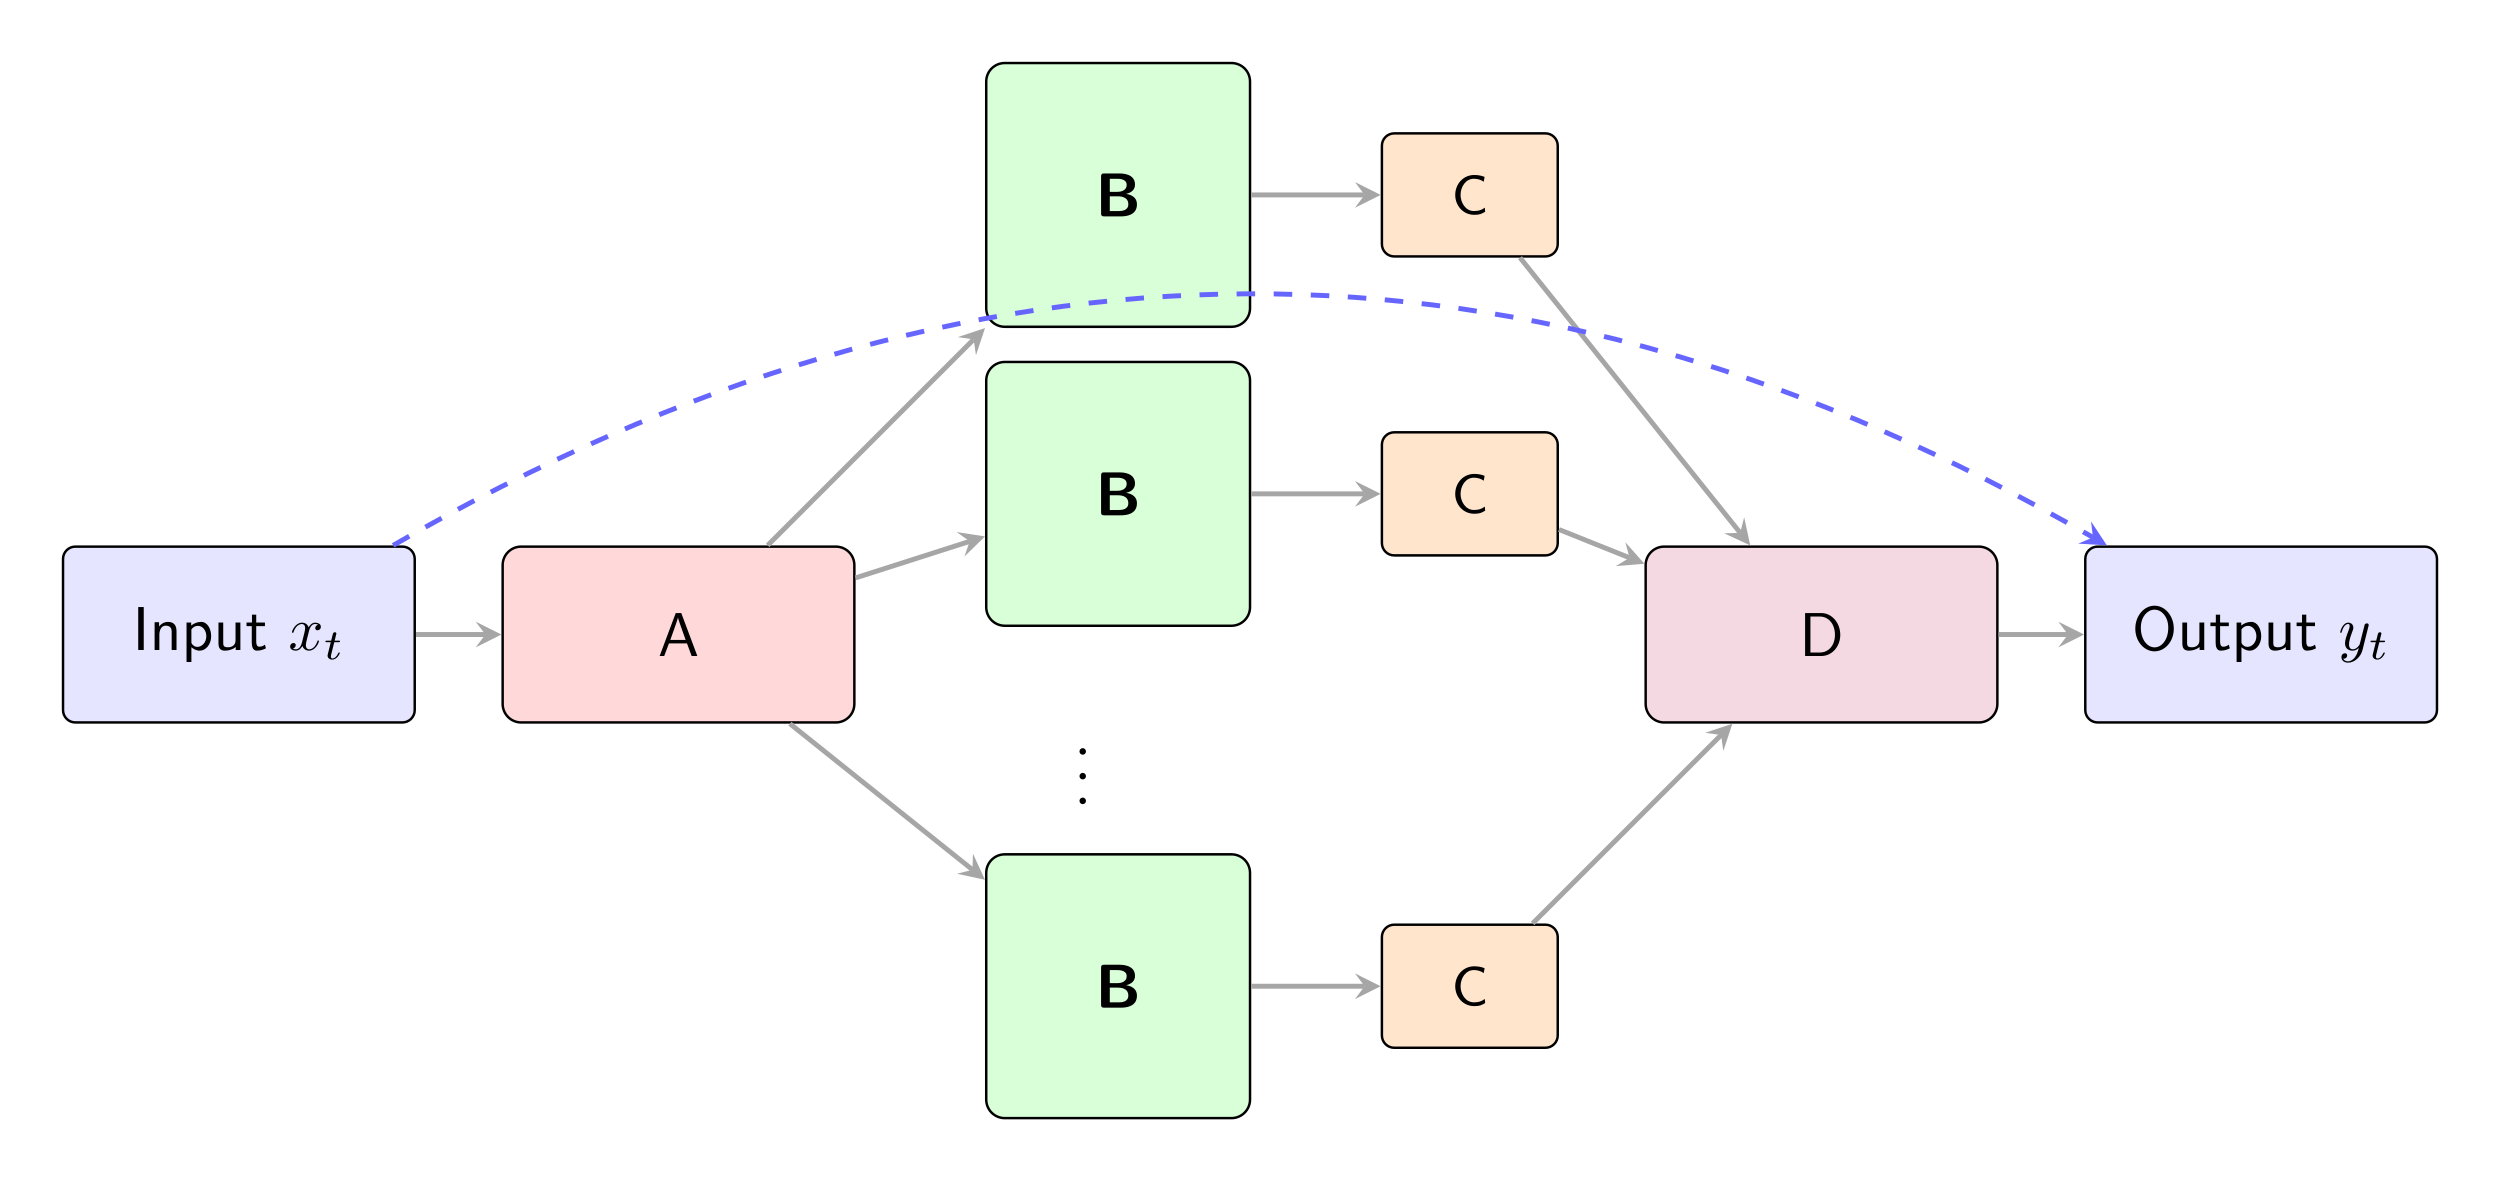
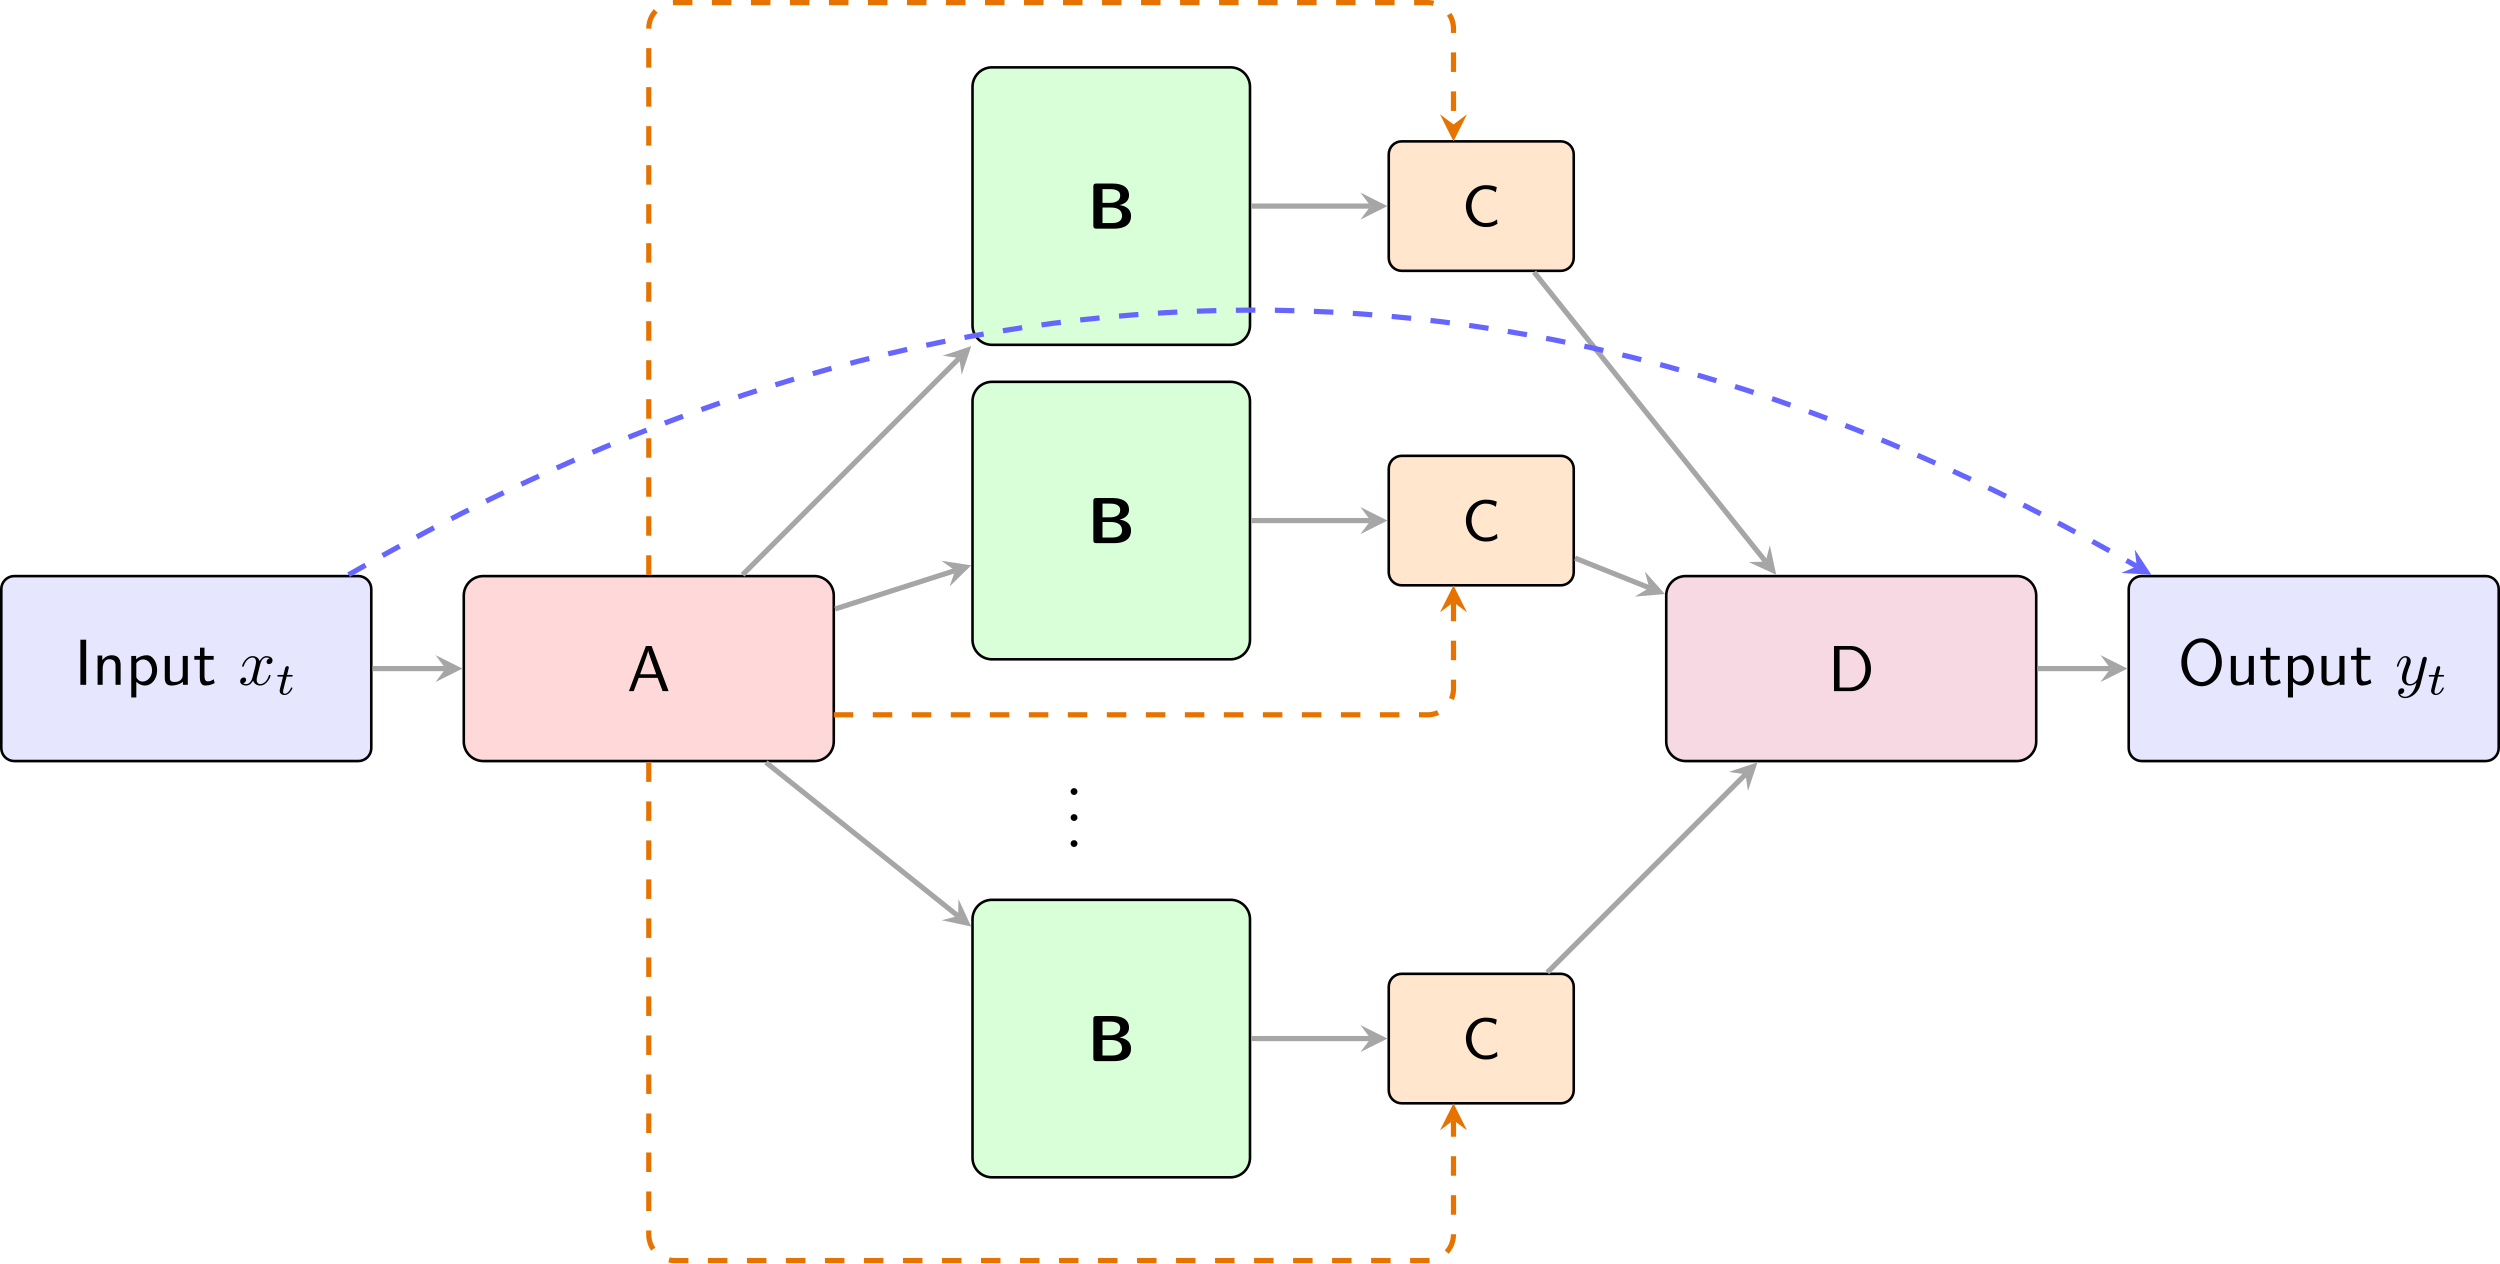
- <svg xmlns="http://www.w3.org/2000/svg" xmlns:xlink="http://www.w3.org/1999/xlink" width="403.001" height="190.402" viewBox="0 0 403.001 190.402">
+ <svg xmlns="http://www.w3.org/2000/svg" xmlns:xlink="http://www.w3.org/1999/xlink" version="1.1" width="383.075pt" height="193.553pt" viewBox="-62.037 -62.037 383.075 193.553">
  <defs>
-     <g>
-       <g id="glyph-0-0">
-         <path d="M 1.828 -6.922 L 0.938 -6.922 L 0.938 0 L 1.828 0 Z M 1.828 -6.922 " />
-       </g>
-       <g id="glyph-0-1">
-         <path d="M 4.344 -2.969 C 4.344 -3.625 4.188 -4.531 2.969 -4.531 C 2.078 -4.531 1.578 -3.859 1.531 -3.781 L 1.531 -4.484 L 0.812 -4.484 L 0.812 0 L 1.578 0 L 1.578 -2.438 C 1.578 -3.094 1.828 -3.922 2.594 -3.922 C 3.547 -3.922 3.562 -3.219 3.562 -2.906 L 3.562 0 L 4.344 0 Z M 4.344 -2.969 " />
-       </g>
-       <g id="glyph-0-2">
-         <path d="M 1.594 -0.453 C 1.906 -0.172 2.344 0.109 2.938 0.109 C 3.906 0.109 4.781 -0.875 4.781 -2.219 C 4.781 -3.422 4.156 -4.531 3.203 -4.531 C 2.609 -4.531 2.031 -4.328 1.562 -3.938 L 1.562 -4.422 L 0.812 -4.422 L 0.812 1.938 L 1.594 1.938 Z M 1.594 -3.312 C 1.828 -3.672 2.219 -3.891 2.656 -3.891 C 3.406 -3.891 4 -3.141 4 -2.219 C 4 -1.203 3.297 -0.5 2.547 -0.5 C 2.156 -0.5 1.891 -0.703 1.688 -0.969 C 1.594 -1.109 1.594 -1.141 1.594 -1.312 Z M 1.594 -3.312 " />
-       </g>
-       <g id="glyph-0-3">
-         <path d="M 4.344 -4.422 L 3.562 -4.422 L 3.562 -1.531 C 3.562 -0.781 3 -0.438 2.359 -0.438 C 1.656 -0.438 1.578 -0.703 1.578 -1.125 L 1.578 -4.422 L 0.812 -4.422 L 0.812 -1.094 C 0.812 -0.375 1.031 0.109 1.859 0.109 C 2.391 0.109 3.094 -0.047 3.594 -0.484 L 3.594 0 L 4.344 0 Z M 4.344 -4.422 " />
-       </g>
-       <g id="glyph-0-4">
-         <path d="M 1.75 -3.844 L 3.156 -3.844 L 3.156 -4.422 L 1.75 -4.422 L 1.75 -5.688 L 1.062 -5.688 L 1.062 -4.422 L 0.188 -4.422 L 0.188 -3.844 L 1.031 -3.844 L 1.031 -1.188 C 1.031 -0.594 1.172 0.109 1.859 0.109 C 2.547 0.109 3.062 -0.141 3.312 -0.266 L 3.156 -0.859 C 2.891 -0.641 2.578 -0.531 2.25 -0.531 C 1.891 -0.531 1.75 -0.828 1.75 -1.359 Z M 1.75 -3.844 " />
-       </g>
-       <g id="glyph-0-5">
-         <path d="M 3.766 -6.922 L 2.875 -6.922 L 0.281 0 L 1.016 0 L 1.781 -2.031 L 4.688 -2.031 L 5.438 0 L 6.359 0 Z M 4.469 -2.594 L 2 -2.594 L 2.641 -4.391 C 2.844 -4.984 3.156 -5.828 3.234 -6.203 C 3.266 -6.062 3.328 -5.812 3.562 -5.156 Z M 4.469 -2.594 " />
-       </g>
-       <g id="glyph-0-6">
-         <path d="M 0.953 -6.922 L 0.953 0 L 3.578 0 C 5.281 0 6.625 -1.516 6.625 -3.406 C 6.625 -5.328 5.281 -6.922 3.562 -6.922 Z M 1.812 -0.562 L 1.812 -6.359 L 3.344 -6.359 C 4.734 -6.359 5.766 -5.156 5.766 -3.406 C 5.766 -1.703 4.734 -0.562 3.344 -0.562 Z M 1.812 -0.562 " />
-       </g>
-       <g id="glyph-0-7">
-         <path d="M 6.766 -3.438 C 6.766 -5.531 5.328 -7.141 3.672 -7.141 C 1.969 -7.141 0.562 -5.516 0.562 -3.438 C 0.562 -1.328 2.031 0.219 3.656 0.219 C 5.328 0.219 6.766 -1.344 6.766 -3.438 Z M 3.672 -0.422 C 2.5 -0.422 1.453 -1.672 1.453 -3.594 C 1.453 -5.406 2.547 -6.5 3.656 -6.5 C 4.812 -6.5 5.875 -5.375 5.875 -3.594 C 5.875 -1.641 4.812 -0.422 3.672 -0.422 Z M 3.672 -0.422 " />
-       </g>
-       <g id="glyph-1-0">
-         <path d="M 3.328 -3.016 C 3.391 -3.266 3.625 -4.188 4.312 -4.188 C 4.359 -4.188 4.609 -4.188 4.812 -4.062 C 4.531 -4 4.344 -3.766 4.344 -3.516 C 4.344 -3.359 4.453 -3.172 4.719 -3.172 C 4.938 -3.172 5.25 -3.344 5.25 -3.75 C 5.25 -4.266 4.672 -4.406 4.328 -4.406 C 3.75 -4.406 3.406 -3.875 3.281 -3.656 C 3.031 -4.312 2.5 -4.406 2.203 -4.406 C 1.172 -4.406 0.594 -3.125 0.594 -2.875 C 0.594 -2.766 0.703 -2.766 0.719 -2.766 C 0.797 -2.766 0.828 -2.797 0.844 -2.875 C 1.188 -3.938 1.844 -4.188 2.188 -4.188 C 2.375 -4.188 2.719 -4.094 2.719 -3.516 C 2.719 -3.203 2.547 -2.547 2.188 -1.141 C 2.031 -0.531 1.672 -0.109 1.234 -0.109 C 1.172 -0.109 0.953 -0.109 0.734 -0.234 C 0.984 -0.297 1.203 -0.5 1.203 -0.781 C 1.203 -1.047 0.984 -1.125 0.844 -1.125 C 0.531 -1.125 0.297 -0.875 0.297 -0.547 C 0.297 -0.094 0.781 0.109 1.219 0.109 C 1.891 0.109 2.25 -0.594 2.266 -0.641 C 2.391 -0.281 2.75 0.109 3.344 0.109 C 4.375 0.109 4.938 -1.172 4.938 -1.422 C 4.938 -1.531 4.859 -1.531 4.828 -1.531 C 4.734 -1.531 4.719 -1.484 4.688 -1.422 C 4.359 -0.344 3.688 -0.109 3.375 -0.109 C 2.984 -0.109 2.828 -0.422 2.828 -0.766 C 2.828 -0.984 2.875 -1.203 2.984 -1.641 Z M 3.328 -3.016 " />
-       </g>
-       <g id="glyph-1-1">
-         <path d="M 4.844 -3.797 C 4.891 -3.938 4.891 -3.953 4.891 -4.031 C 4.891 -4.203 4.75 -4.297 4.594 -4.297 C 4.5 -4.297 4.344 -4.234 4.25 -4.094 C 4.234 -4.031 4.141 -3.734 4.109 -3.547 C 4.031 -3.297 3.969 -3.016 3.906 -2.75 L 3.453 -0.953 C 3.422 -0.812 2.984 -0.109 2.328 -0.109 C 1.828 -0.109 1.719 -0.547 1.719 -0.922 C 1.719 -1.375 1.891 -2 2.219 -2.875 C 2.375 -3.281 2.422 -3.391 2.422 -3.594 C 2.422 -4.031 2.109 -4.406 1.609 -4.406 C 0.656 -4.406 0.297 -2.953 0.297 -2.875 C 0.297 -2.766 0.391 -2.766 0.406 -2.766 C 0.516 -2.766 0.516 -2.797 0.562 -2.953 C 0.844 -3.891 1.234 -4.188 1.578 -4.188 C 1.656 -4.188 1.828 -4.188 1.828 -3.875 C 1.828 -3.625 1.719 -3.359 1.656 -3.172 C 1.25 -2.109 1.078 -1.547 1.078 -1.078 C 1.078 -0.188 1.703 0.109 2.297 0.109 C 2.688 0.109 3.016 -0.062 3.297 -0.344 C 3.172 0.172 3.047 0.672 2.656 1.203 C 2.391 1.531 2.016 1.828 1.562 1.828 C 1.422 1.828 0.969 1.797 0.797 1.406 C 0.953 1.406 1.094 1.406 1.219 1.281 C 1.328 1.203 1.422 1.062 1.422 0.875 C 1.422 0.562 1.156 0.531 1.062 0.531 C 0.828 0.531 0.5 0.688 0.5 1.172 C 0.5 1.672 0.938 2.047 1.562 2.047 C 2.578 2.047 3.609 1.141 3.891 0.016 Z M 4.844 -3.797 " />
-       </g>
-       <g id="glyph-2-0">
-         <path d="M 1.719 -2.75 L 2.422 -2.75 C 2.562 -2.75 2.641 -2.75 2.641 -2.906 C 2.641 -3 2.562 -3 2.438 -3 L 1.781 -3 L 2.031 -4.031 C 2.047 -4.062 2.062 -4.109 2.062 -4.125 C 2.062 -4.266 1.953 -4.359 1.812 -4.359 C 1.641 -4.359 1.547 -4.234 1.484 -4.062 C 1.438 -3.875 1.531 -4.219 1.219 -3 L 0.516 -3 C 0.391 -3 0.297 -3 0.297 -2.844 C 0.297 -2.75 0.375 -2.75 0.5 -2.75 L 1.156 -2.75 L 0.75 -1.109 C 0.703 -0.938 0.641 -0.688 0.641 -0.594 C 0.641 -0.188 1 0.062 1.391 0.062 C 2.172 0.062 2.609 -0.906 2.609 -1 C 2.609 -1.094 2.516 -1.094 2.5 -1.094 C 2.406 -1.094 2.406 -1.078 2.344 -0.953 C 2.156 -0.516 1.797 -0.125 1.422 -0.125 C 1.266 -0.125 1.172 -0.219 1.172 -0.469 C 1.172 -0.531 1.203 -0.688 1.219 -0.75 Z M 1.719 -2.75 " />
-       </g>
-       <g id="glyph-3-0">
-         <path d="M 1.391 -6.922 C 1.031 -6.922 0.906 -6.812 0.906 -6.438 L 0.906 -0.484 C 0.906 -0.125 1.016 0 1.391 0 L 4.109 0 C 4.859 0 6.688 -0.125 6.688 -1.938 C 6.688 -3.344 5.297 -3.562 4.938 -3.625 C 5.859 -3.828 6.375 -4.344 6.375 -5.125 C 6.375 -6.922 4.25 -6.922 3.844 -6.922 Z M 2.312 -3.953 L 2.312 -6.062 L 3.484 -6.062 C 3.875 -6.062 5.031 -6.031 5.031 -5.094 C 5.031 -3.953 3.719 -3.953 3.469 -3.953 Z M 2.312 -0.859 L 2.312 -3.234 L 3.562 -3.234 C 3.922 -3.234 5.297 -3.234 5.297 -1.953 C 5.297 -0.922 4.234 -0.859 3.766 -0.859 Z M 2.312 -0.859 " />
-       </g>
-       <g id="glyph-4-0">
-         <path d="M 1.906 -0.531 C 1.906 -0.812 1.672 -1.062 1.391 -1.062 C 1.094 -1.062 0.859 -0.812 0.859 -0.531 C 0.859 -0.234 1.094 0 1.391 0 C 1.672 0 1.906 -0.234 1.906 -0.531 Z M 1.906 -0.531 " />
-       </g>
-       <g id="glyph-5-0">
-         <path d="M 5.359 -1.062 C 4.828 -0.656 4.328 -0.516 3.594 -0.516 C 2.25 -0.516 1.453 -1.891 1.453 -3.094 C 1.453 -4.422 2.281 -5.719 3.594 -5.719 C 4.203 -5.719 4.75 -5.547 5.188 -5.234 L 5.328 -6.016 C 4.859 -6.219 4.281 -6.328 3.656 -6.328 C 1.891 -6.328 0.594 -4.875 0.594 -3.109 C 0.594 -1.406 1.844 0.094 3.656 0.094 C 4.484 0.094 4.812 -0.031 5.422 -0.406 Z M 5.359 -1.062 " />
+     <path id="g0-67" d="M5.362-1.067C4.833-.655 4.331-.52 3.587-.52C2.251-.52 1.453-1.892 1.453-3.093C1.453-4.42 2.286-5.712 3.587-5.712C4.205-5.712 4.752-5.55 5.183-5.227L5.326-6.016C4.86-6.214 4.277-6.321 3.658-6.321C1.883-6.321 .592-4.878 .592-3.111C.592-1.399 1.847 .099 3.649 .099C4.483 .099 4.815-.036 5.425-.403L5.362-1.067Z" />
+     <path id="g4-116" d="M1.716-2.755H2.427C2.559-2.755 2.65-2.755 2.65-2.908C2.65-3.006 2.559-3.006 2.441-3.006H1.778L2.036-4.038C2.043-4.073 2.057-4.108 2.057-4.135C2.057-4.261 1.96-4.359 1.82-4.359C1.646-4.359 1.541-4.24 1.492-4.059C1.444-3.884 1.534-4.219 1.227-3.006H.516C.384-3.006 .293-3.006 .293-2.852C.293-2.755 .377-2.755 .502-2.755H1.165L.753-1.109C.711-.934 .649-.683 .649-.593C.649-.181 .997 .07 1.395 .07C2.169 .07 2.608-.907 2.608-.997S2.518-1.088 2.497-1.088C2.413-1.088 2.406-1.074 2.35-.955C2.155-.516 1.799-.126 1.416-.126C1.269-.126 1.172-.216 1.172-.467C1.172-.537 1.2-.683 1.213-.753L1.716-2.755Z" />
+     <path id="g5-46" d="M1.913-.528C1.913-.817 1.674-1.056 1.385-1.056S.857-.817 .857-.528S1.096 0 1.385 0S1.913-.239 1.913-.528Z" />
+     <path id="g1-66" d="M1.385-6.914C1.026-6.914 .907-6.804 .907-6.436V-.478C.907-.12 1.016 0 1.385 0H4.115C4.852 0 6.685-.13 6.685-1.933C6.685-3.337 5.3-3.557 4.932-3.616C5.848-3.826 6.376-4.344 6.376-5.121C6.376-6.914 4.254-6.914 3.836-6.914H1.385ZM2.311-3.955V-6.057H3.477C3.866-6.057 5.021-6.027 5.021-5.091C5.021-3.955 3.716-3.955 3.467-3.955H2.311ZM2.311-.857V-3.238H3.567C3.915-3.238 5.3-3.238 5.3-1.953C5.3-.927 4.234-.857 3.756-.857H2.311Z" />
+     <path id="g3-120" d="M3.328-3.009C3.387-3.268 3.616-4.184 4.314-4.184C4.364-4.184 4.603-4.184 4.812-4.055C4.533-4.005 4.334-3.756 4.334-3.517C4.334-3.357 4.443-3.168 4.712-3.168C4.932-3.168 5.25-3.347 5.25-3.746C5.25-4.264 4.663-4.403 4.324-4.403C3.746-4.403 3.397-3.875 3.278-3.646C3.029-4.304 2.491-4.403 2.202-4.403C1.166-4.403 .598-3.118 .598-2.869C.598-2.77 .697-2.77 .717-2.77C.797-2.77 .827-2.79 .847-2.879C1.186-3.935 1.843-4.184 2.182-4.184C2.371-4.184 2.72-4.095 2.72-3.517C2.72-3.208 2.55-2.54 2.182-1.146C2.022-.528 1.674-.11 1.235-.11C1.176-.11 .946-.11 .737-.239C.986-.289 1.205-.498 1.205-.777C1.205-1.046 .986-1.126 .837-1.126C.538-1.126 .289-.867 .289-.548C.289-.09 .787 .11 1.225 .11C1.883 .11 2.242-.588 2.271-.648C2.391-.279 2.75 .11 3.347 .11C4.374 .11 4.941-1.176 4.941-1.425C4.941-1.524 4.852-1.524 4.822-1.524C4.732-1.524 4.712-1.484 4.692-1.415C4.364-.349 3.686-.11 3.367-.11C2.979-.11 2.819-.428 2.819-.767C2.819-.986 2.879-1.205 2.989-1.644L3.328-3.009Z" />
+     <path id="g3-121" d="M4.842-3.796C4.882-3.935 4.882-3.955 4.882-4.025C4.882-4.204 4.742-4.294 4.593-4.294C4.493-4.294 4.334-4.234 4.244-4.085C4.224-4.035 4.144-3.726 4.105-3.547C4.035-3.288 3.965-3.019 3.905-2.75L3.457-.956C3.417-.807 2.989-.11 2.331-.11C1.823-.11 1.714-.548 1.714-.917C1.714-1.375 1.883-1.993 2.222-2.869C2.381-3.278 2.421-3.387 2.421-3.587C2.421-4.035 2.102-4.403 1.604-4.403C.658-4.403 .289-2.959 .289-2.869C.289-2.77 .389-2.77 .408-2.77C.508-2.77 .518-2.79 .568-2.949C.837-3.885 1.235-4.184 1.574-4.184C1.654-4.184 1.823-4.184 1.823-3.866C1.823-3.616 1.724-3.357 1.654-3.168C1.255-2.112 1.076-1.544 1.076-1.076C1.076-.189 1.704 .11 2.291 .11C2.68 .11 3.019-.06 3.298-.339C3.168 .179 3.049 .667 2.65 1.196C2.391 1.534 2.012 1.823 1.554 1.823C1.415 1.823 .966 1.793 .797 1.405C.956 1.405 1.086 1.405 1.225 1.285C1.325 1.196 1.425 1.066 1.425 .877C1.425 .568 1.156 .528 1.056 .528C.827 .528 .498 .687 .498 1.176C.498 1.674 .936 2.042 1.554 2.042C2.58 2.042 3.606 1.136 3.885 .01L4.842-3.796Z" />
+     <path id="g2-65" d="M3.756-6.914H2.879L.279 0H1.016L1.783-2.032H4.682L5.44 0H6.356L3.756-6.914ZM4.463-2.59H1.993L2.64-4.394C2.849-4.981 3.158-5.828 3.228-6.197H3.238C3.258-6.057 3.328-5.808 3.557-5.151L4.463-2.59Z" />
+     <path id="g2-68" d="M.956-6.914V0H3.577C5.27 0 6.625-1.514 6.625-3.397C6.625-5.33 5.28-6.914 3.567-6.914H.956ZM1.813-.558V-6.356H3.337C4.732-6.356 5.768-5.151 5.768-3.397C5.768-1.704 4.732-.558 3.337-.558H1.813Z" />
+     <path id="g2-73" d="M1.823-6.914H.936V0H1.823V-6.914Z" />
+     <path id="g2-79" d="M6.765-3.437C6.765-5.529 5.32-7.133 3.666-7.133C1.973-7.133 .558-5.509 .558-3.437C.558-1.325 2.032 .219 3.656 .219C5.32 .219 6.765-1.345 6.765-3.437ZM3.666-.428C2.491-.428 1.445-1.674 1.445-3.587C1.445-5.41 2.54-6.496 3.656-6.496C4.812-6.496 5.878-5.37 5.878-3.587C5.878-1.644 4.802-.428 3.666-.428Z" />
+     <path id="g2-110" d="M4.334-2.969C4.334-3.626 4.184-4.533 2.969-4.533C2.072-4.533 1.584-3.856 1.524-3.776V-4.483H.807V0H1.584V-2.441C1.584-3.098 1.833-3.925 2.59-3.925C3.547-3.925 3.557-3.218 3.557-2.899V0H4.334V-2.969Z" />
+     <path id="g2-112" d="M1.594-.458C1.903-.169 2.341 .11 2.939 .11C3.905 .11 4.782-.867 4.782-2.222C4.782-3.417 4.154-4.533 3.198-4.533C2.6-4.533 2.022-4.324 1.564-3.935V-4.423H.817V1.933H1.594V-.458ZM1.594-3.318C1.833-3.666 2.222-3.895 2.65-3.895C3.407-3.895 4.005-3.138 4.005-2.222C4.005-1.196 3.298-.498 2.55-.498C2.162-.498 1.893-.697 1.694-.966C1.594-1.116 1.594-1.136 1.594-1.315V-3.318Z" />
+     <path id="g2-116" d="M1.743-3.846H3.148V-4.423H1.743V-5.689H1.056V-4.423H.189V-3.846H1.026V-1.186C1.026-.588 1.166 .11 1.853 .11C2.55 .11 3.059-.139 3.308-.269L3.148-.857C2.889-.648 2.57-.528 2.252-.528C1.883-.528 1.743-.827 1.743-1.355V-3.846Z" />
+     <path id="g2-117" d="M4.334-4.423H3.557V-1.534C3.557-.787 2.999-.438 2.361-.438C1.654-.438 1.584-.697 1.584-1.126V-4.423H.807V-1.086C.807-.369 1.036 .11 1.863 .11C2.391 .11 3.098-.05 3.587-.478V0H4.334V-4.423Z" />
+   </defs>
+   <g id="page1">
+     <g stroke-miterlimit="10" transform="translate(-33.49167,40.4085)scale(0.996264,-0.996264)">
+       <g fill="#000" stroke="#000">
+         <g stroke-width="0.4">
+           <g fill="#e6e6ff">
+             <g fill="#e6e6ff">
+               <path d="M26.453 14.226H-26.453C-27.557 14.226-28.453 13.331-28.453 12.226V-12.226C-28.453-13.331-27.557-14.226-26.453-14.226H26.453C27.557-14.226 28.453-13.331 28.453-12.226V12.226C28.453 13.331 27.557 14.226 26.453 14.226ZM-28.453-14.226" />
+             </g>
+             <g transform="translate(-17.22919,-2.5)">
+               <g stroke="none" transform="scale(-1.00375,1.00375)translate(-33.49167,40.4085)scale(-1,-1)">
+                 <g fill="#000">
+                   <g stroke="none">
+                     <use x="-33.492" y="40.408" xlink:href="#g2-73" />
+                     <use x="-30.724" y="40.408" xlink:href="#g2-110" />
+                     <use x="-25.577" y="40.408" xlink:href="#g2-112" />
+                     <use x="-20.429" y="40.408" xlink:href="#g2-117" />
+                     <use x="-15.282" y="40.408" xlink:href="#g2-116" />
+                     <use x="-8.364" y="40.408" xlink:href="#g3-120" />
+                     <use x="-2.67" y="41.903" xlink:href="#g4-116" />
+                   </g>
+                 </g>
+               </g>
+             </g>
+           </g>
+           <g fill="#ffd9d9">
+             <g fill="#ffd9d9">
+               <path d="M96.585 14.226H45.679C44.022 14.226 42.679 12.883 42.679 11.226V-11.226C42.679-12.883 44.022-14.226 45.679-14.226H96.585C98.241-14.226 99.585-12.883 99.585-11.226V11.226C99.585 12.883 98.241 14.226 96.585 14.226ZM42.679-14.226" />
+             </g>
+             <g transform="translate(67.79851,-3.47221)">
+               <g stroke="none" transform="scale(-1.00375,1.00375)translate(-33.49167,40.4085)scale(-1,-1)">
+                 <g fill="#000">
+                   <g stroke="none">
+                     <use x="-33.492" y="40.408" xlink:href="#g2-65" />
+                   </g>
+                 </g>
+               </g>
+             </g>
+           </g>
+           <g fill="#d9ffd9">
+             <g fill="#d9ffd9">
+               <path d="M160.603 92.471H123.924C122.267 92.471 120.924 91.128 120.924 89.471V52.792C120.924 51.135 122.267 49.792 123.924 49.792H160.603C162.26 49.792 163.603 51.135 163.603 52.792V89.471C163.603 91.128 162.26 92.471 160.603 92.471ZM120.924 49.792" />
+             </g>
+             <g transform="translate(138.597,67.65964)">
+               <g stroke="none" transform="scale(-1.00375,1.00375)translate(-33.49167,40.4085)scale(-1,-1)">
+                 <g fill="#000">
+                   <g stroke="none">
+                     <use x="-33.492" y="40.408" xlink:href="#g1-66" />
+                   </g>
+                 </g>
+               </g>
+             </g>
+           </g>
+           <g fill="#d9ffd9">
+             <g fill="#d9ffd9">
+               <path d="M160.603 44.102H123.924C122.267 44.102 120.924 42.759 120.924 41.102V4.423C120.924 2.766 122.267 1.423 123.924 1.423H160.603C162.26 1.423 163.603 2.766 163.603 4.423V41.102C163.603 42.759 162.26 44.102 160.603 44.102ZM120.924 1.423" />
+             </g>
+             <g transform="translate(138.597,19.29005)">
+               <g stroke="none" transform="scale(-1.00375,1.00375)translate(-33.49167,40.4085)scale(-1,-1)">
+                 <g fill="#000">
+                   <g stroke="none">
+                     <use x="-33.492" y="40.408" xlink:href="#g1-66" />
+                   </g>
+                 </g>
+               </g>
+             </g>
+           </g>
+           <g transform="translate(135.1505,-27.4446)">
+             <g stroke="none" transform="scale(-1.00375,1.00375)translate(-33.49167,40.4085)scale(-1,-1)">
+               <g fill="#000">
+                 <g stroke="none">
+                   <use x="-33.492" y="32.438" xlink:href="#g5-46" />
+                   <use x="-33.492" y="36.423" xlink:href="#g5-46" />
+                   <use x="-33.492" y="40.408" xlink:href="#g5-46" />
+                 </g>
+               </g>
+             </g>
+           </g>
+           <g fill="#d9ffd9">
+             <g fill="#d9ffd9">
+               <path d="M160.603-35.566H123.924C122.267-35.566 120.924-36.909 120.924-38.566V-75.245C120.924-76.902 122.267-78.245 123.924-78.245H160.603C162.26-78.245 163.603-76.902 163.603-75.245V-38.566C163.603-36.909 162.26-35.566 160.603-35.566ZM120.924-78.245" />
+             </g>
+             <g transform="translate(138.597,-60.3777)">
+               <g stroke="none" transform="scale(-1.00375,1.00375)translate(-33.49167,40.4085)scale(-1,-1)">
+                 <g fill="#000">
+                   <g stroke="none">
+                     <use x="-33.492" y="40.408" xlink:href="#g1-66" />
+                   </g>
+                 </g>
+               </g>
+             </g>
+           </g>
+           <g fill="#ffe6cc">
+             <g fill="#ffe6cc">
+               <path d="M211.396 81.09H186.943C185.838 81.09 184.943 80.195 184.943 79.09V63.173C184.943 62.069 185.838 61.173 186.943 61.173H211.396C212.5 61.173 213.396 62.069 213.396 63.173V79.09C213.396 80.195 212.5 81.09 211.396 81.09ZM184.943 61.173" />
+             </g>
+             <g transform="translate(196.2144,68.00685)">
+               <g stroke="none" transform="scale(-1.00375,1.00375)translate(-33.49167,40.4085)scale(-1,-1)">
+                 <g fill="#000">
+                   <g stroke="none">
+                     <use x="-33.492" y="40.408" xlink:href="#g0-67" />
+                   </g>
+                 </g>
+               </g>
+             </g>
+           </g>
+           <g fill="#ffe6cc">
+             <g fill="#ffe6cc">
+               <path d="M211.396 32.721H186.943C185.838 32.721 184.943 31.825 184.943 30.721V14.804C184.943 13.699 185.838 12.804 186.943 12.804H211.396C212.5 12.804 213.396 13.699 213.396 14.804V30.721C213.396 31.825 212.5 32.721 211.396 32.721ZM184.943 12.804" />
+             </g>
+             <g transform="translate(196.2144,19.63727)">
+               <g stroke="none" transform="scale(-1.00375,1.00375)translate(-33.49167,40.4085)scale(-1,-1)">
+                 <g fill="#000">
+                   <g stroke="none">
+                     <use x="-33.492" y="40.408" xlink:href="#g0-67" />
+                   </g>
+                 </g>
+               </g>
+             </g>
+           </g>
+           <g fill="#ffe6cc">
+             <g fill="#ffe6cc">
+               <path d="M211.396-46.947H186.943C185.838-46.947 184.943-47.842 184.943-48.947V-64.864C184.943-65.968 185.838-66.864 186.943-66.864H211.396C212.5-66.864 213.396-65.968 213.396-64.864V-48.947C213.396-47.842 212.5-46.947 211.396-46.947ZM184.943-66.864" />
+             </g>
+             <g transform="translate(196.2144,-60.03049)">
+               <g stroke="none" transform="scale(-1.00375,1.00375)translate(-33.49167,40.4085)scale(-1,-1)">
+                 <g fill="#000">
+                   <g stroke="none">
+                     <use x="-33.492" y="40.408" xlink:href="#g0-67" />
+                   </g>
+                 </g>
+               </g>
+             </g>
+           </g>
+           <g fill="#f6d9e3">
+             <g fill="#f6d9e3">
+               <path d="M281.527 14.226H230.622C228.965 14.226 227.622 12.883 227.622 11.226V-11.226C227.622-12.883 228.965-14.226 230.622-14.226H281.527C283.184-14.226 284.527-12.883 284.527-11.226V11.226C284.527 12.883 283.184 14.226 281.527 14.226ZM227.622-14.226" />
+             </g>
+             <g transform="translate(252.4636,-3.47221)">
+               <g stroke="none" transform="scale(-1.00375,1.00375)translate(-33.49167,40.4085)scale(-1,-1)">
+                 <g fill="#000">
+                   <g stroke="none">
+                     <use x="-33.492" y="40.408" xlink:href="#g2-68" />
+                   </g>
+                 </g>
+               </g>
+             </g>
+           </g>
+           <g fill="#e6e6ff">
+             <g fill="#e6e6ff">
+               <path d="M353.659 14.226H300.754C299.649 14.226 298.754 13.331 298.754 12.226V-12.226C298.754-13.331 299.649-14.226 300.754-14.226H353.659C354.764-14.226 355.659-13.331 355.659-12.226V12.226C355.659 13.331 354.764 14.226 353.659 14.226ZM298.754-14.226" />
+             </g>
+             <g transform="translate(306.2864,-2.5)">
+               <g stroke="none" transform="scale(-1.00375,1.00375)translate(-33.49167,40.4085)scale(-1,-1)">
+                 <g fill="#000">
+                   <g stroke="none">
+                     <use x="-33.492" y="40.408" xlink:href="#g2-79" />
+                     <use x="-26.158" y="40.408" xlink:href="#g2-117" />
+                     <use x="-21.011" y="40.408" xlink:href="#g2-116" />
+                     <use x="-17.413" y="40.408" xlink:href="#g2-112" />
+                     <use x="-12.266" y="40.408" xlink:href="#g2-117" />
+                     <use x="-7.118" y="40.408" xlink:href="#g2-116" />
+                     <use x="-.2" y="40.408" xlink:href="#g3-121" />
+                     <use x="4.685" y="41.903" xlink:href="#g4-116" />
+                   </g>
+                 </g>
+               </g>
+             </g>
+           </g>
+           <g stroke-width="0.8">
+             <g stroke="#a6a6a6">
+               <path d="M28.653 0H39.879" fill="none" />
+               <g fill="#a6a6a6">
+                 <g transform="translate(39.87917,0.0)">
+                   <path d="M2.6 0L-1.56 2.08L0 0L-1.56-2.08" stroke="none" />
+                 </g>
+               </g>
+             </g>
+           </g>
+           <g stroke-width="0.8">
+             <g stroke="#a6a6a6">
+               <path d="M85.555 14.426L118.893 47.754" fill="none" />
+               <g fill="#a6a6a6">
+                 <g transform="matrix(0.70721,0.70699,-0.70699,0.70721,118.8933,47.75417)">
+                   <path d="M2.6 0L-1.56 2.08L0 0L-1.56-2.08" stroke="none" />
+                 </g>
+               </g>
+             </g>
+           </g>
+           <g stroke-width="0.8">
+             <g stroke="#a6a6a6">
+               <path d="M99.785 9.167L118.248 15.079" fill="none" />
+               <g fill="#a6a6a6">
+                 <g transform="matrix(0.95233,0.30493,-0.30493,0.95233,118.2481,15.07928)">
+                   <path d="M2.6 0L-1.56 2.08L0 0L-1.56-2.08" stroke="none" />
+                 </g>
+               </g>
+             </g>
+           </g>
+           <g stroke-width="0.8">
+             <g stroke="#a6a6a6">
+               <path d="M89.155-14.426L118.694-38.056" fill="none" />
+               <g fill="#a6a6a6">
+                 <g transform="matrix(0.78085,-0.62463,0.62463,0.78085,118.694,-38.05634)">
+                   <path d="M2.6 0L-1.56 2.08L0 0L-1.56-2.08" stroke="none" />
+                 </g>
+               </g>
+             </g>
+           </g>
+           <g stroke-width="0.8">
+             <g stroke="#a6a6a6">
+               <path d="M163.803 71.132H182.143" fill="none" />
+               <g fill="#a6a6a6">
+                 <g transform="translate(182.1429,71.13185)">
+                   <path d="M2.6 0L-1.56 2.08L0 0L-1.56-2.08" stroke="none" />
+                 </g>
+               </g>
+             </g>
+           </g>
+           <g stroke-width="0.8">
+             <g stroke="#a6a6a6">
+               <path d="M163.803 22.762H182.143" fill="none" />
+               <g fill="#a6a6a6">
+                 <g transform="translate(182.1429,22.76227)">
+                   <path d="M2.6 0L-1.56 2.08L0 0L-1.56-2.08" stroke="none" />
+                 </g>
+               </g>
+             </g>
+           </g>
+           <g stroke-width="0.8">
+             <g stroke="#a6a6a6">
+               <path d="M163.803-56.905H182.143" fill="none" />
+               <g fill="#a6a6a6">
+                 <g transform="translate(182.1429,-56.90549)">
+                   <path d="M2.6 0L-1.56 2.08L0 0L-1.56-2.08" stroke="none" />
+                 </g>
+               </g>
+             </g>
+           </g>
+           <g stroke-width="0.8">
+             <g stroke="#a6a6a6">
+               <path d="M207.291 60.973L242.914 16.456" fill="none" />
+               <g fill="#a6a6a6">
+                 <g transform="matrix(0.62474,-0.78075,0.78075,0.62474,242.9137,16.45627)">
+                   <path d="M2.6 0L-1.56 2.08L0 0L-1.56-2.08" stroke="none" />
+                 </g>
+               </g>
+             </g>
+           </g>
+           <g stroke-width="0.8">
+             <g stroke="#a6a6a6">
+               <path d="M213.596 16.99L225.008 12.421" fill="none" />
+               <g fill="#a6a6a6">
+                 <g transform="matrix(0.92833,-0.37163,0.37163,0.92833,225.0084,12.42058)">
+                   <path d="M2.6 0L-1.56 2.08L0 0L-1.56-2.08" stroke="none" />
+                 </g>
+               </g>
+             </g>
+           </g>
+           <g stroke-width="0.8">
+             <g stroke="#a6a6a6">
+               <path d="M209.324-46.747L239.818-16.264" fill="none" />
+               <g fill="#a6a6a6">
+                 <g transform="matrix(0.70721,0.70697,-0.70697,0.70721,239.818,-16.26445)">
+                   <path d="M2.6 0L-1.56 2.08L0 0L-1.56-2.08" stroke="none" />
+                 </g>
+               </g>
+             </g>
+           </g>
+           <g stroke-width="0.8">
+             <g stroke="#a6a6a6">
+               <path d="M284.727 0H295.954" fill="none" />
+               <g fill="#a6a6a6">
+                 <g transform="translate(295.9539,0.0)">
+                   <path d="M2.6 0L-1.56 2.08L0 0L-1.56-2.08" stroke="none" />
+                 </g>
+               </g>
+             </g>
+           </g>
+           <g stroke-width="0.8">
+             <g stroke-dasharray="3.0,3.0" stroke-dashoffset="0.0">
+               <g stroke="#e67300">
+                 <path d="M71.132 14.426V98.43C71.132 100.639 72.923 102.43 75.132 102.43H190.901C193.111 102.43 194.901 100.639 194.901 98.43V83.69" fill="none" />
+                 <g fill="#e67300">
+                   <g transform="matrix(0.0,-1.0,1.0,0.0,194.9015,83.69043)">
+                     <path d="M2.6 0L-1.56 2.08L0 0L-1.56-2.08" stroke="none" />
+                   </g>
+                 </g>
+               </g>
+             </g>
+           </g>
+           <g stroke-width="0.8">
+             <g stroke-dasharray="3.0,3.0" stroke-dashoffset="0.0">
+               <g stroke="#e67300">
+                 <path d="M99.585-7.113H190.901C193.111-7.113 194.901-5.322 194.901-3.113V10.204" fill="none" />
+                 <g fill="#e67300">
+                   <g transform="matrix(0.0,1.0,-1.0,0.0,194.9015,10.20369)">
+                     <path d="M2.6 0L-1.56 2.08L0 0L-1.56-2.08" stroke="none" />
+                   </g>
+                 </g>
+               </g>
+             </g>
+           </g>
+           <g stroke-width="0.8">
+             <g stroke-dasharray="3.0,3.0" stroke-dashoffset="0.0">
+               <g stroke="#e67300">
+                 <path d="M71.132-14.426V-87.049C71.132-89.258 72.923-91.049 75.132-91.049H190.901C193.111-91.049 194.901-89.258 194.901-87.049V-69.464" fill="none" />
+                 <g fill="#e67300">
+                   <g transform="matrix(0.0,1.0,-1.0,0.0,194.9015,-69.46407)">
+                     <path d="M2.6 0L-1.56 2.08L0 0L-1.56-2.08" stroke="none" />
+                   </g>
+                 </g>
+               </g>
+             </g>
+           </g>
+           <g stroke-width="0.8">
+             <g stroke-dasharray="3.0,3.0" stroke-dashoffset="0.0">
+               <g stroke="#66f">
+                 <path d="M24.962 14.426C118.616 68.483 208.591 68.483 299.993 15.726" fill="none" />
+                 <g fill="#66f">
+                   <g transform="matrix(0.86606,-0.4999,0.4999,0.86606,299.9931,15.72604)">
+                     <path d="M2.6 0L-1.56 2.08L0 0L-1.56-2.08" stroke="none" />
+                   </g>
+                 </g>
+               </g>
+             </g>
+           </g>
+         </g>
      </g>
    </g>
-   </defs>
-   <path fill-rule="nonzero" fill="rgb(89.999%, 89.999%, 100%)" fill-opacity="1" stroke-width="0.399" stroke-linecap="butt" stroke-linejoin="miter" stroke="rgb(0%, 0%, 0%)" stroke-opacity="1" stroke-miterlimit="10" d="M 26.355 14.174 L -26.356 14.174 C -27.453 14.174 -28.348 13.283 -28.348 12.182 L -28.348 -12.182 C -28.348 -13.279 -27.453 -14.174 -26.356 -14.174 L 26.355 -14.174 C 27.453 -14.174 28.347 -13.279 28.347 -12.182 L 28.347 12.182 C 28.347 13.283 27.453 14.174 26.355 14.174 Z M 26.355 14.174 " transform="matrix(1, 0, 0, -1, 38.508, 102.287)" />
-   <g fill="rgb(0%, 0%, 0%)" fill-opacity="1">
-     <use xlink:href="#glyph-0-0" x="21.343" y="104.778" />
-     <use xlink:href="#glyph-0-1" x="24.111" y="104.778" />
-     <use xlink:href="#glyph-0-2" x="29.258" y="104.778" />
-     <use xlink:href="#glyph-0-3" x="34.406" y="104.778" />
-     <use xlink:href="#glyph-0-4" x="39.554" y="104.778" />
  </g>
-   <g fill="rgb(0%, 0%, 0%)" fill-opacity="1">
-     <use xlink:href="#glyph-1-0" x="46.472" y="104.778" />
-   </g>
-   <g fill="rgb(0%, 0%, 0%)" fill-opacity="1">
-     <use xlink:href="#glyph-2-0" x="52.165" y="106.272" />
-   </g>
-   <path fill-rule="nonzero" fill="rgb(100%, 84.999%, 84.999%)" fill-opacity="1" stroke-width="0.399" stroke-linecap="butt" stroke-linejoin="miter" stroke="rgb(0%, 0%, 0%)" stroke-opacity="1" stroke-miterlimit="10" d="M 96.226 14.174 L 45.508 14.174 C 43.859 14.174 42.519 12.834 42.519 11.185 L 42.519 -11.186 C 42.519 -12.834 43.859 -14.174 45.508 -14.174 L 96.226 -14.174 C 97.875 -14.174 99.215 -12.834 99.215 -11.186 L 99.215 11.185 C 99.215 12.834 97.875 14.174 96.226 14.174 Z M 96.226 14.174 " transform="matrix(1, 0, 0, -1, 38.508, 102.287)" />
-   <g fill="rgb(0%, 0%, 0%)" fill-opacity="1">
-     <use xlink:href="#glyph-0-5" x="106.054" y="105.747" />
-   </g>
-   <path fill-rule="nonzero" fill="rgb(84.999%, 100%, 84.999%)" fill-opacity="1" stroke-width="0.399" stroke-linecap="butt" stroke-linejoin="miter" stroke="rgb(0%, 0%, 0%)" stroke-opacity="1" stroke-miterlimit="10" d="M 160.004 92.127 L 123.465 92.127 C 121.812 92.127 120.472 90.791 120.472 89.139 L 120.472 52.596 C 120.472 50.943 121.812 49.607 123.465 49.607 L 160.004 49.607 C 161.656 49.607 162.996 50.943 162.996 52.596 L 162.996 89.139 C 162.996 90.791 161.656 92.127 160.004 92.127 Z M 160.004 92.127 " transform="matrix(1, 0, 0, -1, 38.508, 102.287)" />
-   <g fill="rgb(0%, 0%, 0%)" fill-opacity="1">
-     <use xlink:href="#glyph-3-0" x="176.588" y="34.881" />
-   </g>
-   <path fill-rule="nonzero" fill="rgb(84.999%, 100%, 84.999%)" fill-opacity="1" stroke-width="0.399" stroke-linecap="butt" stroke-linejoin="miter" stroke="rgb(0%, 0%, 0%)" stroke-opacity="1" stroke-miterlimit="10" d="M 160.004 43.939 L 123.465 43.939 C 121.812 43.939 120.472 42.599 120.472 40.947 L 120.472 4.408 C 120.472 2.756 121.812 1.416 123.465 1.416 L 160.004 1.416 C 161.656 1.416 162.996 2.756 162.996 4.408 L 162.996 40.947 C 162.996 42.599 161.656 43.939 160.004 43.939 Z M 160.004 43.939 " transform="matrix(1, 0, 0, -1, 38.508, 102.287)" />
-   <g fill="rgb(0%, 0%, 0%)" fill-opacity="1">
-     <use xlink:href="#glyph-3-0" x="176.588" y="83.069" />
-   </g>
-   <g fill="rgb(0%, 0%, 0%)" fill-opacity="1">
-     <use xlink:href="#glyph-4-0" x="173.154" y="121.659" />
-   </g>
-   <g fill="rgb(0%, 0%, 0%)" fill-opacity="1">
-     <use xlink:href="#glyph-4-0" x="173.154" y="125.644" />
-   </g>
-   <g fill="rgb(0%, 0%, 0%)" fill-opacity="1">
-     <use xlink:href="#glyph-4-0" x="173.154" y="129.629" />
-   </g>
-   <path fill-rule="nonzero" fill="rgb(84.999%, 100%, 84.999%)" fill-opacity="1" stroke-width="0.399" stroke-linecap="butt" stroke-linejoin="miter" stroke="rgb(0%, 0%, 0%)" stroke-opacity="1" stroke-miterlimit="10" d="M 160.004 -35.432 L 123.465 -35.432 C 121.812 -35.432 120.472 -36.772 120.472 -38.424 L 120.472 -74.963 C 120.472 -76.615 121.812 -77.955 123.465 -77.955 L 160.004 -77.955 C 161.656 -77.955 162.996 -76.615 162.996 -74.963 L 162.996 -38.424 C 162.996 -36.772 161.656 -35.432 160.004 -35.432 Z M 160.004 -35.432 " transform="matrix(1, 0, 0, -1, 38.508, 102.287)" />
-   <g fill="rgb(0%, 0%, 0%)" fill-opacity="1">
-     <use xlink:href="#glyph-3-0" x="176.588" y="162.439" />
-   </g>
-   <path fill-rule="nonzero" fill="rgb(100%, 89.999%, 79.999%)" fill-opacity="1" stroke-width="0.399" stroke-linecap="butt" stroke-linejoin="miter" stroke="rgb(0%, 0%, 0%)" stroke-opacity="1" stroke-miterlimit="10" d="M 210.609 80.787 L 186.246 80.787 C 185.148 80.787 184.254 79.896 184.254 78.795 L 184.254 62.939 C 184.254 61.838 185.148 60.947 186.246 60.947 L 210.609 60.947 C 211.711 60.947 212.601 61.838 212.601 62.939 L 212.601 78.795 C 212.601 79.896 211.711 80.787 210.609 80.787 Z M 210.609 80.787 " transform="matrix(1, 0, 0, -1, 38.508, 102.287)" />
-   <g fill="rgb(0%, 0%, 0%)" fill-opacity="1">
-     <use xlink:href="#glyph-5-0" x="233.99" y="34.535" />
-   </g>
-   <path fill-rule="nonzero" fill="rgb(100%, 89.999%, 79.999%)" fill-opacity="1" stroke-width="0.399" stroke-linecap="butt" stroke-linejoin="miter" stroke="rgb(0%, 0%, 0%)" stroke-opacity="1" stroke-miterlimit="10" d="M 210.609 32.599 L 186.246 32.599 C 185.148 32.599 184.254 31.705 184.254 30.607 L 184.254 14.748 C 184.254 13.646 185.148 12.756 186.246 12.756 L 210.609 12.756 C 211.711 12.756 212.601 13.646 212.601 14.748 L 212.601 30.607 C 212.601 31.705 211.711 32.599 210.609 32.599 Z M 210.609 32.599 " transform="matrix(1, 0, 0, -1, 38.508, 102.287)" />
-   <g fill="rgb(0%, 0%, 0%)" fill-opacity="1">
-     <use xlink:href="#glyph-5-0" x="233.99" y="82.723" />
-   </g>
-   <path fill-rule="nonzero" fill="rgb(100%, 89.999%, 79.999%)" fill-opacity="1" stroke-width="0.399" stroke-linecap="butt" stroke-linejoin="miter" stroke="rgb(0%, 0%, 0%)" stroke-opacity="1" stroke-miterlimit="10" d="M 210.609 -46.772 L 186.246 -46.772 C 185.148 -46.772 184.254 -47.666 184.254 -48.764 L 184.254 -64.623 C 184.254 -65.725 185.148 -66.615 186.246 -66.615 L 210.609 -66.615 C 211.711 -66.615 212.601 -65.725 212.601 -64.623 L 212.601 -48.764 C 212.601 -47.666 211.711 -46.772 210.609 -46.772 Z M 210.609 -46.772 " transform="matrix(1, 0, 0, -1, 38.508, 102.287)" />
-   <g fill="rgb(0%, 0%, 0%)" fill-opacity="1">
-     <use xlink:href="#glyph-5-0" x="233.99" y="162.094" />
-   </g>
-   <path fill-rule="nonzero" fill="rgb(96.249%, 84.999%, 88.75%)" fill-opacity="1" stroke-width="0.399" stroke-linecap="butt" stroke-linejoin="miter" stroke="rgb(0%, 0%, 0%)" stroke-opacity="1" stroke-miterlimit="10" d="M 280.48 14.174 L 229.762 14.174 C 228.113 14.174 226.773 12.834 226.773 11.185 L 226.773 -11.186 C 226.773 -12.834 228.113 -14.174 229.762 -14.174 L 280.48 -14.174 C 282.129 -14.174 283.469 -12.834 283.469 -11.186 L 283.469 11.185 C 283.469 12.834 282.129 14.174 280.48 14.174 Z M 280.48 14.174 " transform="matrix(1, 0, 0, -1, 38.508, 102.287)" />
-   <g fill="rgb(0%, 0%, 0%)" fill-opacity="1">
-     <use xlink:href="#glyph-0-6" x="290.029" y="105.747" />
-   </g>
-   <path fill-rule="nonzero" fill="rgb(89.999%, 89.999%, 100%)" fill-opacity="1" stroke-width="0.399" stroke-linecap="butt" stroke-linejoin="miter" stroke="rgb(0%, 0%, 0%)" stroke-opacity="1" stroke-miterlimit="10" d="M 352.344 14.174 L 299.633 14.174 C 298.535 14.174 297.64 13.283 297.64 12.182 L 297.64 -12.182 C 297.64 -13.279 298.535 -14.174 299.633 -14.174 L 352.344 -14.174 C 353.441 -14.174 354.336 -13.279 354.336 -12.182 L 354.336 12.182 C 354.336 13.283 353.441 14.174 352.344 14.174 Z M 352.344 14.174 " transform="matrix(1, 0, 0, -1, 38.508, 102.287)" />
-   <g fill="rgb(0%, 0%, 0%)" fill-opacity="1">
-     <use xlink:href="#glyph-0-7" x="343.65" y="104.778" />
-     <use xlink:href="#glyph-0-3" x="350.983" y="104.778" />
-     <use xlink:href="#glyph-0-4" x="356.131" y="104.778" />
-     <use xlink:href="#glyph-0-2" x="359.729" y="104.778" />
-     <use xlink:href="#glyph-0-3" x="364.876" y="104.778" />
-     <use xlink:href="#glyph-0-4" x="370.024" y="104.778" />
-   </g>
-   <g fill="rgb(0%, 0%, 0%)" fill-opacity="1">
-     <use xlink:href="#glyph-1-1" x="376.942" y="104.778" />
-   </g>
-   <g fill="rgb(0%, 0%, 0%)" fill-opacity="1">
-     <use xlink:href="#glyph-2-0" x="381.827" y="106.272" />
-   </g>
-   <path fill="none" stroke-width="0.797" stroke-linecap="butt" stroke-linejoin="miter" stroke="rgb(64.999%, 64.999%, 64.999%)" stroke-opacity="1" stroke-miterlimit="10" d="M 28.547 0.002 L 39.73 0.002 " transform="matrix(1, 0, 0, -1, 38.508, 102.287)" />
-   <path fill-rule="nonzero" fill="rgb(64.999%, 64.999%, 64.999%)" fill-opacity="1" d="M 80.828 102.285 L 76.684 100.215 L 78.238 102.285 L 76.684 104.359 " />
-   <path fill="none" stroke-width="0.797" stroke-linecap="butt" stroke-linejoin="miter" stroke="rgb(64.999%, 64.999%, 64.999%)" stroke-opacity="1" stroke-miterlimit="10" d="M 85.238 14.373 L 118.449 47.576 " transform="matrix(1, 0, 0, -1, 38.508, 102.287)" />
-   <path fill-rule="nonzero" fill="rgb(64.999%, 64.999%, 64.999%)" fill-opacity="1" d="M 158.789 52.879 L 154.395 54.344 L 156.957 54.711 L 157.324 57.273 " />
-   <path fill="none" stroke-width="0.797" stroke-linecap="butt" stroke-linejoin="miter" stroke="rgb(64.999%, 64.999%, 64.999%)" stroke-opacity="1" stroke-miterlimit="10" d="M 99.414 9.135 L 117.808 15.021 " transform="matrix(1, 0, 0, -1, 38.508, 102.287)" />
-   <path fill-rule="nonzero" fill="rgb(64.999%, 64.999%, 64.999%)" fill-opacity="1" d="M 158.781 86.473 L 154.203 85.766 L 156.316 87.266 L 155.469 89.711 " />
-   <path fill="none" stroke-width="0.797" stroke-linecap="butt" stroke-linejoin="miter" stroke="rgb(64.999%, 64.999%, 64.999%)" stroke-opacity="1" stroke-miterlimit="10" d="M 88.824 -14.373 L 118.254 -37.916 " transform="matrix(1, 0, 0, -1, 38.508, 102.287)" />
-   <path fill-rule="nonzero" fill="rgb(64.999%, 64.999%, 64.999%)" fill-opacity="1" d="M 158.781 141.82 L 156.84 137.613 L 156.762 140.203 L 154.254 140.848 " />
-   <path fill="none" stroke-width="0.797" stroke-linecap="butt" stroke-linejoin="miter" stroke="rgb(64.999%, 64.999%, 64.999%)" stroke-opacity="1" stroke-miterlimit="10" d="M 163.195 70.865 L 181.465 70.865 " transform="matrix(1, 0, 0, -1, 38.508, 102.287)" />
-   <path fill-rule="nonzero" fill="rgb(64.999%, 64.999%, 64.999%)" fill-opacity="1" d="M 222.562 31.422 L 218.418 29.348 L 219.973 31.422 L 218.418 33.492 " />
-   <path fill="none" stroke-width="0.797" stroke-linecap="butt" stroke-linejoin="miter" stroke="rgb(64.999%, 64.999%, 64.999%)" stroke-opacity="1" stroke-miterlimit="10" d="M 163.195 22.678 L 181.465 22.678 " transform="matrix(1, 0, 0, -1, 38.508, 102.287)" />
-   <path fill-rule="nonzero" fill="rgb(64.999%, 64.999%, 64.999%)" fill-opacity="1" d="M 222.562 79.609 L 218.418 77.539 L 219.973 79.609 L 218.418 81.684 " />
-   <path fill="none" stroke-width="0.797" stroke-linecap="butt" stroke-linejoin="miter" stroke="rgb(64.999%, 64.999%, 64.999%)" stroke-opacity="1" stroke-miterlimit="10" d="M 163.195 -56.693 L 181.465 -56.693 " transform="matrix(1, 0, 0, -1, 38.508, 102.287)" />
-   <path fill-rule="nonzero" fill="rgb(64.999%, 64.999%, 64.999%)" fill-opacity="1" d="M 222.562 158.98 L 218.418 156.91 L 219.973 158.98 L 218.418 161.055 " />
-   <path fill="none" stroke-width="0.797" stroke-linecap="butt" stroke-linejoin="miter" stroke="rgb(64.999%, 64.999%, 64.999%)" stroke-opacity="1" stroke-miterlimit="10" d="M 206.519 60.748 L 242.008 16.396 " transform="matrix(1, 0, 0, -1, 38.508, 102.287)" />
-   <path fill-rule="nonzero" fill="rgb(64.999%, 64.999%, 64.999%)" fill-opacity="1" d="M 282.137 87.914 L 281.164 83.383 L 280.516 85.891 L 277.93 85.973 " />
-   <path fill="none" stroke-width="0.797" stroke-linecap="butt" stroke-linejoin="miter" stroke="rgb(64.999%, 64.999%, 64.999%)" stroke-opacity="1" stroke-miterlimit="10" d="M 212.801 16.928 L 224.172 12.373 " transform="matrix(1, 0, 0, -1, 38.508, 102.287)" />
-   <path fill-rule="nonzero" fill="rgb(64.999%, 64.999%, 64.999%)" fill-opacity="1" d="M 265.082 90.875 L 262.008 87.41 L 262.68 89.914 L 260.465 91.258 " />
-   <path fill="none" stroke-width="0.797" stroke-linecap="butt" stroke-linejoin="miter" stroke="rgb(64.999%, 64.999%, 64.999%)" stroke-opacity="1" stroke-miterlimit="10" d="M 208.547 -46.572 L 238.926 -16.205 " transform="matrix(1, 0, 0, -1, 38.508, 102.287)" />
-   <path fill-rule="nonzero" fill="rgb(64.999%, 64.999%, 64.999%)" fill-opacity="1" d="M 279.266 116.66 L 274.867 118.125 L 277.434 118.492 L 277.801 121.055 " />
-   <path fill="none" stroke-width="0.797" stroke-linecap="butt" stroke-linejoin="miter" stroke="rgb(64.999%, 64.999%, 64.999%)" stroke-opacity="1" stroke-miterlimit="10" d="M 283.668 0.002 L 294.851 0.002 " transform="matrix(1, 0, 0, -1, 38.508, 102.287)" />
-   <path fill-rule="nonzero" fill="rgb(64.999%, 64.999%, 64.999%)" fill-opacity="1" d="M 335.949 102.285 L 331.805 100.215 L 333.359 102.285 L 331.805 104.359 " />
-   <path fill="none" stroke-width="0.797" stroke-linecap="butt" stroke-linejoin="miter" stroke="rgb(39.999%, 39.999%, 100%)" stroke-opacity="1" stroke-dasharray="2.989 2.989" stroke-miterlimit="10" d="M 24.867 14.373 C 118.176 68.228 207.812 68.228 298.875 15.666 " transform="matrix(1, 0, 0, -1, 38.508, 102.287)" />
-   <path fill-rule="nonzero" fill="rgb(39.999%, 39.999%, 100%)" fill-opacity="1" d="M 339.629 87.914 L 337.074 84.047 L 337.383 86.621 L 335.004 87.637 " />
</svg>
